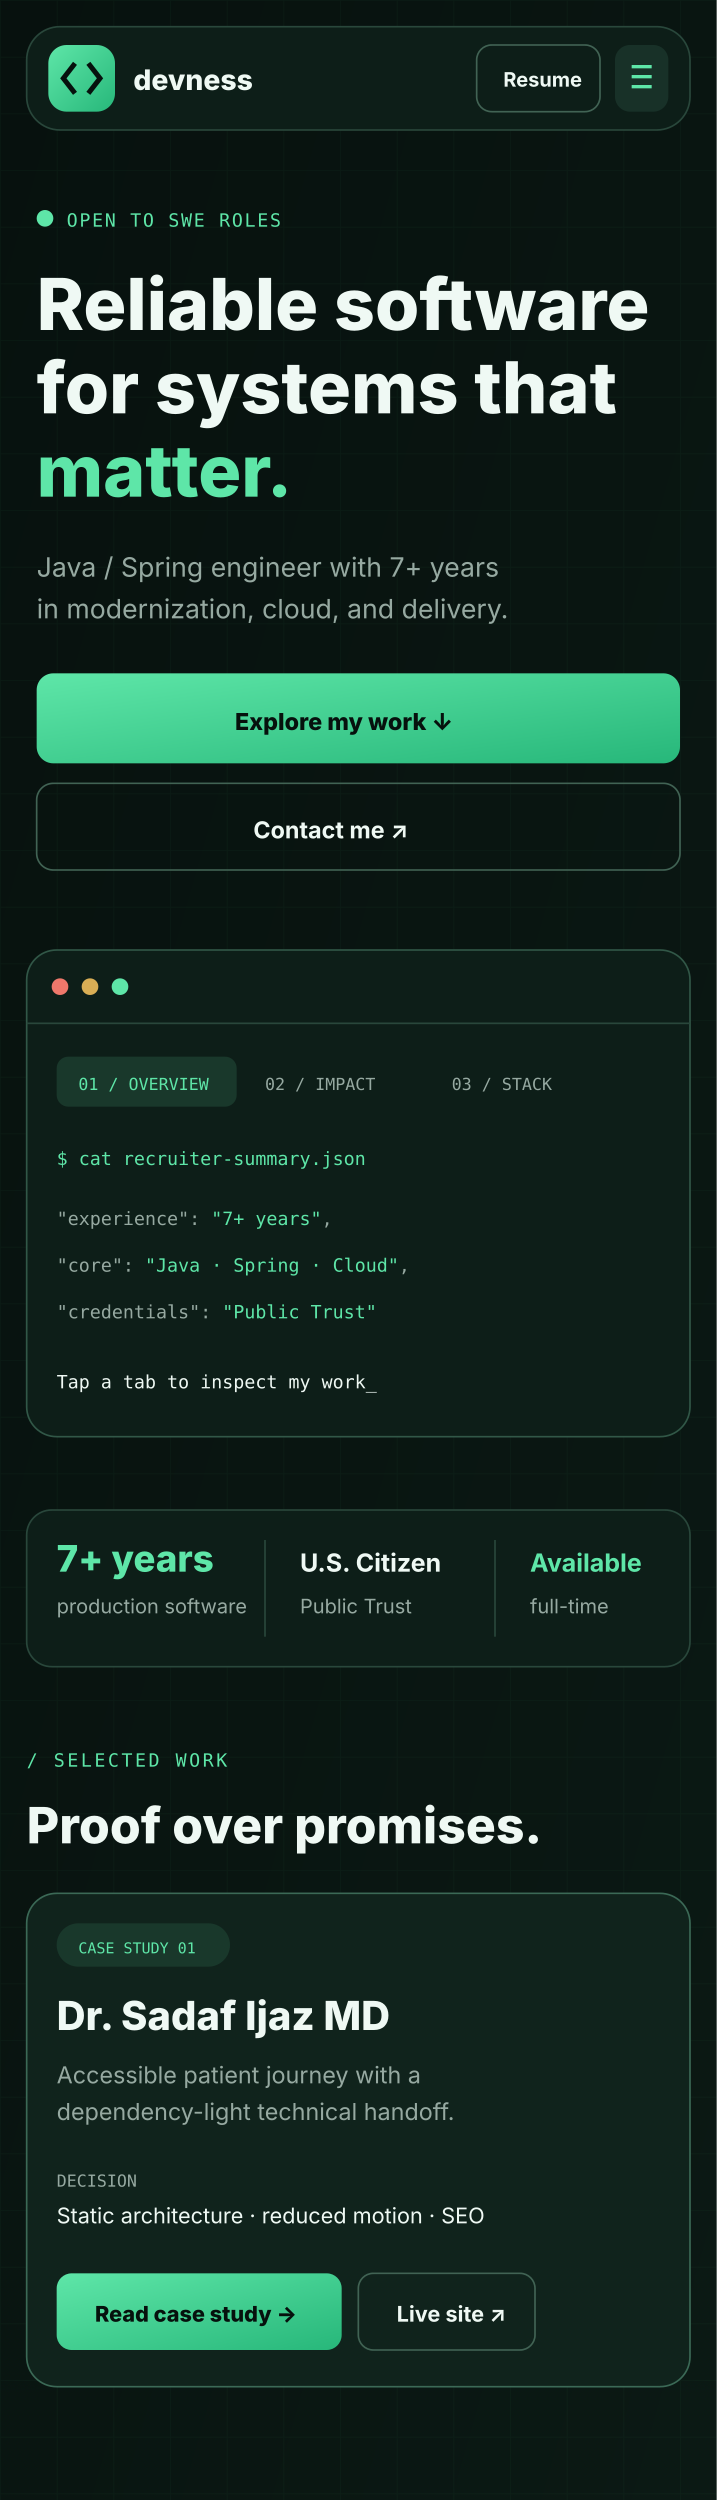
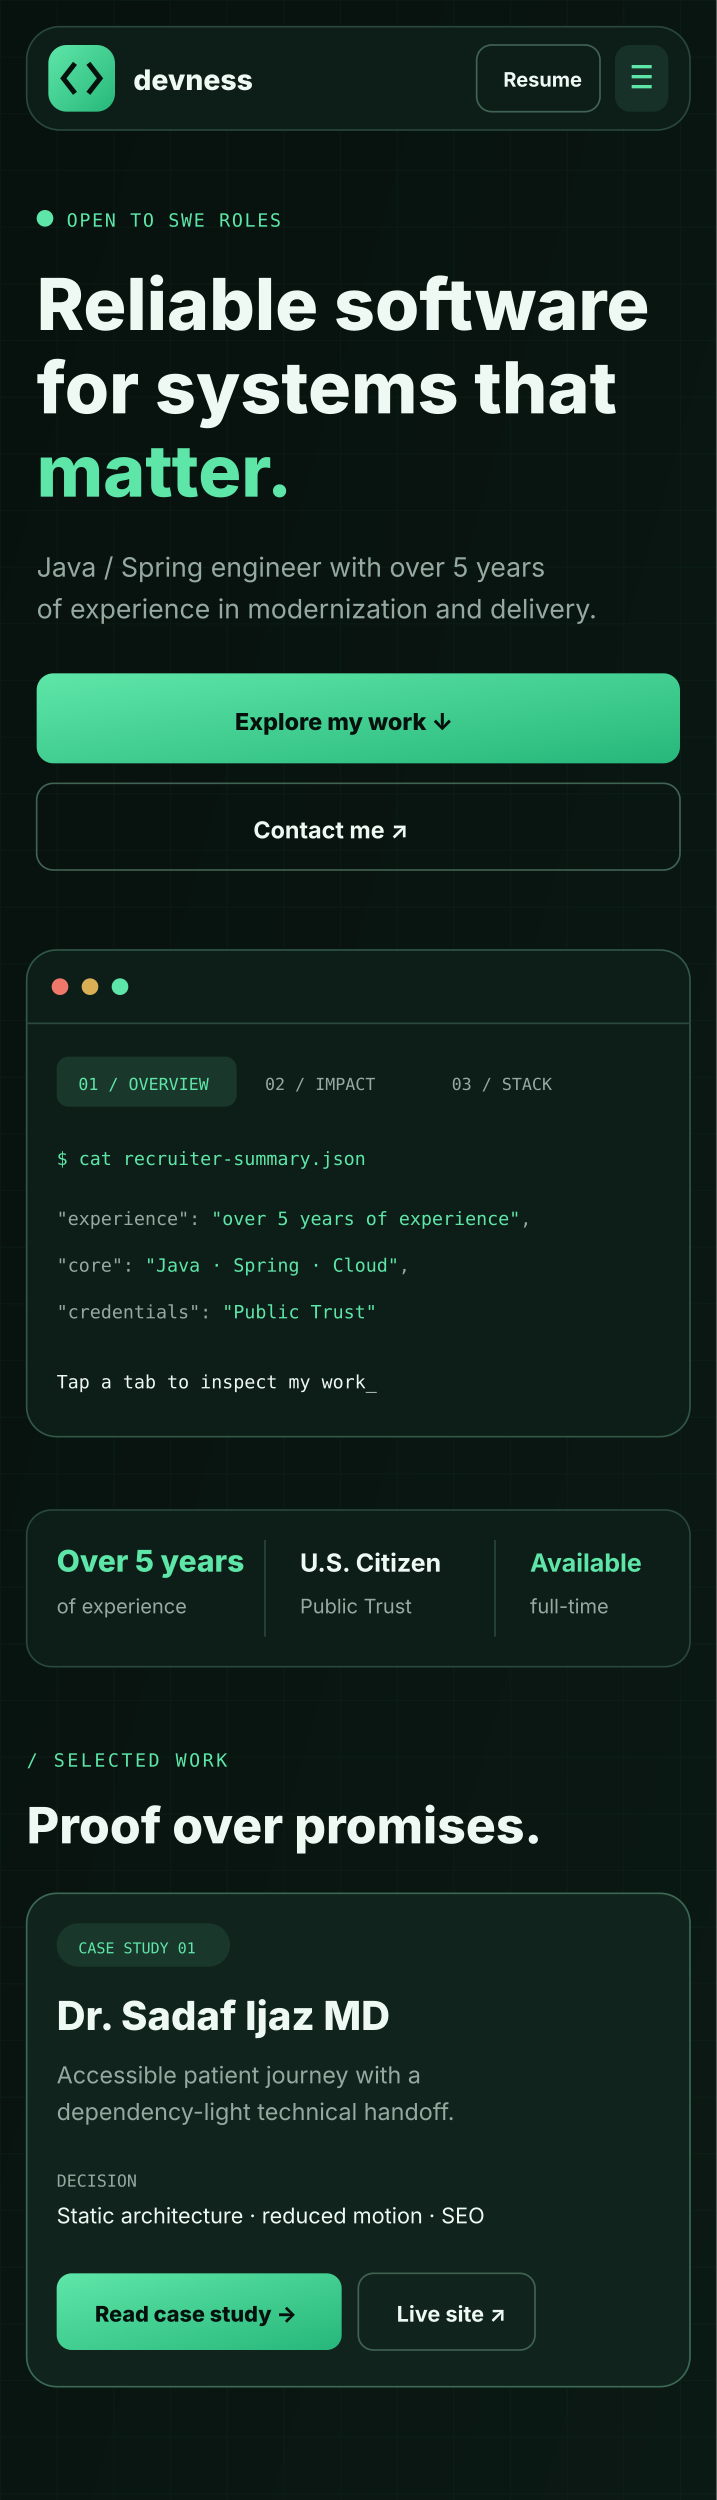
<svg xmlns="http://www.w3.org/2000/svg" width="430" height="1500" viewBox="0 0 430 1500">
  <defs>
    <linearGradient id="mBg" x1="0" y1="0" x2="1" y2="1">
      <stop stop-color="#07110e" />
      <stop offset="1" stop-color="#0b1914" />
    </linearGradient>
    <linearGradient id="mAccent" x1="0" y1="0" x2="1" y2="1">
      <stop stop-color="#5ee6a8" />
      <stop offset="1" stop-color="#27b77a" />
    </linearGradient>
    <pattern id="mGrid" width="34" height="34" patternUnits="userSpaceOnUse">
      <path d="M34 0H0V34" fill="none" stroke="#5ee6a8" stroke-opacity=".035" />
    </pattern>
    <style>.s{font-family:Inter,Manrope,Arial,sans-serif}.m{font-family:Consolas,monospace}.w{fill:#eff9f4}.g{fill:#5ee6a8}.u{fill:#96a9a1}</style>
  </defs>
  <rect width="430" height="1500" fill="url(#mBg)" />
  <rect width="430" height="1500" fill="url(#mGrid)" />
  <g transform="translate(16 16)">
    <rect width="398" height="62" rx="20" fill="#0d1e18" stroke="#29473b" />
    <rect x="13" y="11" width="40" height="40" rx="11" fill="url(#mAccent)" />
    <path d="M29 22l-7 9 7 9M37 22l7 9-7 9" fill="none" stroke="#06110d" stroke-width="3" />
    <text x="64" y="38" class="s w" font-size="17" font-weight="800">devness</text>
    <rect x="270" y="11" width="74" height="40" rx="9" fill="none" stroke="#416354" />
    <text x="286" y="36" class="s w" font-size="12" font-weight="700">Resume</text>
    <rect x="353" y="11" width="32" height="40" rx="9" fill="#183128" />
    <path d="M363 24h12M363 30h12M363 36h12" stroke="#5ee6a8" stroke-width="2" />
  </g>
  <g transform="translate(22 126)">
    <circle cx="5" cy="5" r="5" fill="#5ee6a8" />
    <text x="18" y="10" class="m g" font-size="11" letter-spacing="1">OPEN TO SWE ROLES</text>
    <text y="72" class="s w" font-size="43" font-weight="800">Reliable software</text>
    <text y="122" class="s w" font-size="43" font-weight="800">for systems that</text>
    <text y="172" class="s g" font-size="43" font-weight="800">matter.</text>
-     <text y="220" class="s u" font-size="16">Java / Spring engineer with 7+ years</text>
-     <text y="245" class="s u" font-size="16">in modernization, cloud, and delivery.</text>
+     <text y="220" class="s u" font-size="16">Java / Spring engineer with over 5 years</text>
+     <text y="245" class="s u" font-size="16">of experience in modernization and delivery.</text>
    <rect y="278" width="386" height="54" rx="10" fill="url(#mAccent)" />
    <text x="119" y="312" class="s" fill="#06110d" font-size="14" font-weight="800">Explore my work ↓</text>
    <rect y="344" width="386" height="52" rx="10" fill="none" stroke="#416354" />
    <text x="130" y="377" class="s w" font-size="14" font-weight="700">Contact me ↗</text>
  </g>
  <g transform="translate(16 570)">
    <rect width="398" height="292" rx="18" fill="#0d1e18" stroke="#315747" />
    <circle cx="20" cy="22" r="5" fill="#ef786b" />
    <circle cx="38" cy="22" r="5" fill="#d9ae55" />
    <circle cx="56" cy="22" r="5" fill="#5ee6a8" />
    <line y1="44" y2="44" x2="398" stroke="#29473b" />
    <g transform="translate(18 64)">
      <rect width="108" height="30" rx="7" fill="#19382b" />
      <text x="13" y="20" class="m g" font-size="10">01 / OVERVIEW</text>
      <text x="125" y="20" class="m u" font-size="10">02 / IMPACT</text>
      <text x="237" y="20" class="m u" font-size="10">03 / STACK</text>
      <text y="65" class="m g" font-size="11">$ cat recruiter-summary.json</text>
-       <text y="101" class="m u" font-size="11">"experience": <tspan class="g">"7+ years"</tspan>,</text>
+       <text y="101" class="m u" font-size="11">"experience": <tspan class="g">"over 5 years of experience"</tspan>,</text>
      <text y="129" class="m u" font-size="11">"core": <tspan class="g">"Java · Spring · Cloud"</tspan>,</text>
      <text y="157" class="m u" font-size="11">"credentials": <tspan class="g">"Public Trust"</tspan>
      </text>
      <text y="199" class="m w" font-size="11">Tap a tab to inspect my work_</text>
    </g>
  </g>
  <g transform="translate(16 906)">
    <rect width="398" height="94" rx="15" fill="#0d1e18" stroke="#29473b" />
-     <text x="18" y="37" class="s g" font-size="22" font-weight="800">7+ years</text>
-     <text x="18" y="62" class="s u" font-size="12">production software</text>
+     <text x="18" y="37" class="s g" font-size="18" font-weight="800">Over 5 years</text>
+     <text x="18" y="62" class="s u" font-size="12">of experience</text>
    <line x1="143" x2="143" y1="18" y2="76" stroke="#29473b" />
    <text x="164" y="37" class="s w" font-size="15" font-weight="750">U.S. Citizen</text>
    <text x="164" y="62" class="s u" font-size="12">Public Trust</text>
    <line x1="281" x2="281" y1="18" y2="76" stroke="#29473b" />
    <text x="302" y="37" class="s g" font-size="15" font-weight="750">Available</text>
    <text x="302" y="62" class="s u" font-size="12">full-time</text>
  </g>
  <g transform="translate(16 1060)">
    <text class="m g" font-size="11" letter-spacing="1.5">/ SELECTED WORK</text>
    <text y="46" class="s w" font-size="30" font-weight="800">Proof over promises.</text>
    <rect y="76" width="398" height="296" rx="18" fill="#10231c" stroke="#3b6956" />
    <rect x="18" y="94" width="104" height="26" rx="13" fill="#19382b" />
    <text x="31" y="112" class="m g" font-size="9">CASE STUDY 01</text>
    <text x="18" y="158" class="s w" font-size="24" font-weight="800">Dr. Sadaf Ijaz MD</text>
    <text x="18" y="190" class="s u" font-size="14">Accessible patient journey with a</text>
    <text x="18" y="212" class="s u" font-size="14">dependency-light technical handoff.</text>
    <text x="18" y="252" class="m u" font-size="10">DECISION</text>
    <text x="18" y="274" class="s w" font-size="13">Static architecture · reduced motion · SEO</text>
    <rect x="18" y="304" width="171" height="46" rx="9" fill="url(#mAccent)" />
    <text x="41" y="333" class="s" fill="#06110d" font-size="13" font-weight="800">Read case study →</text>
    <rect x="199" y="304" width="106" height="46" rx="9" fill="none" stroke="#416354" />
    <text x="222" y="333" class="s w" font-size="13" font-weight="700">Live site ↗</text>
  </g>
</svg>
